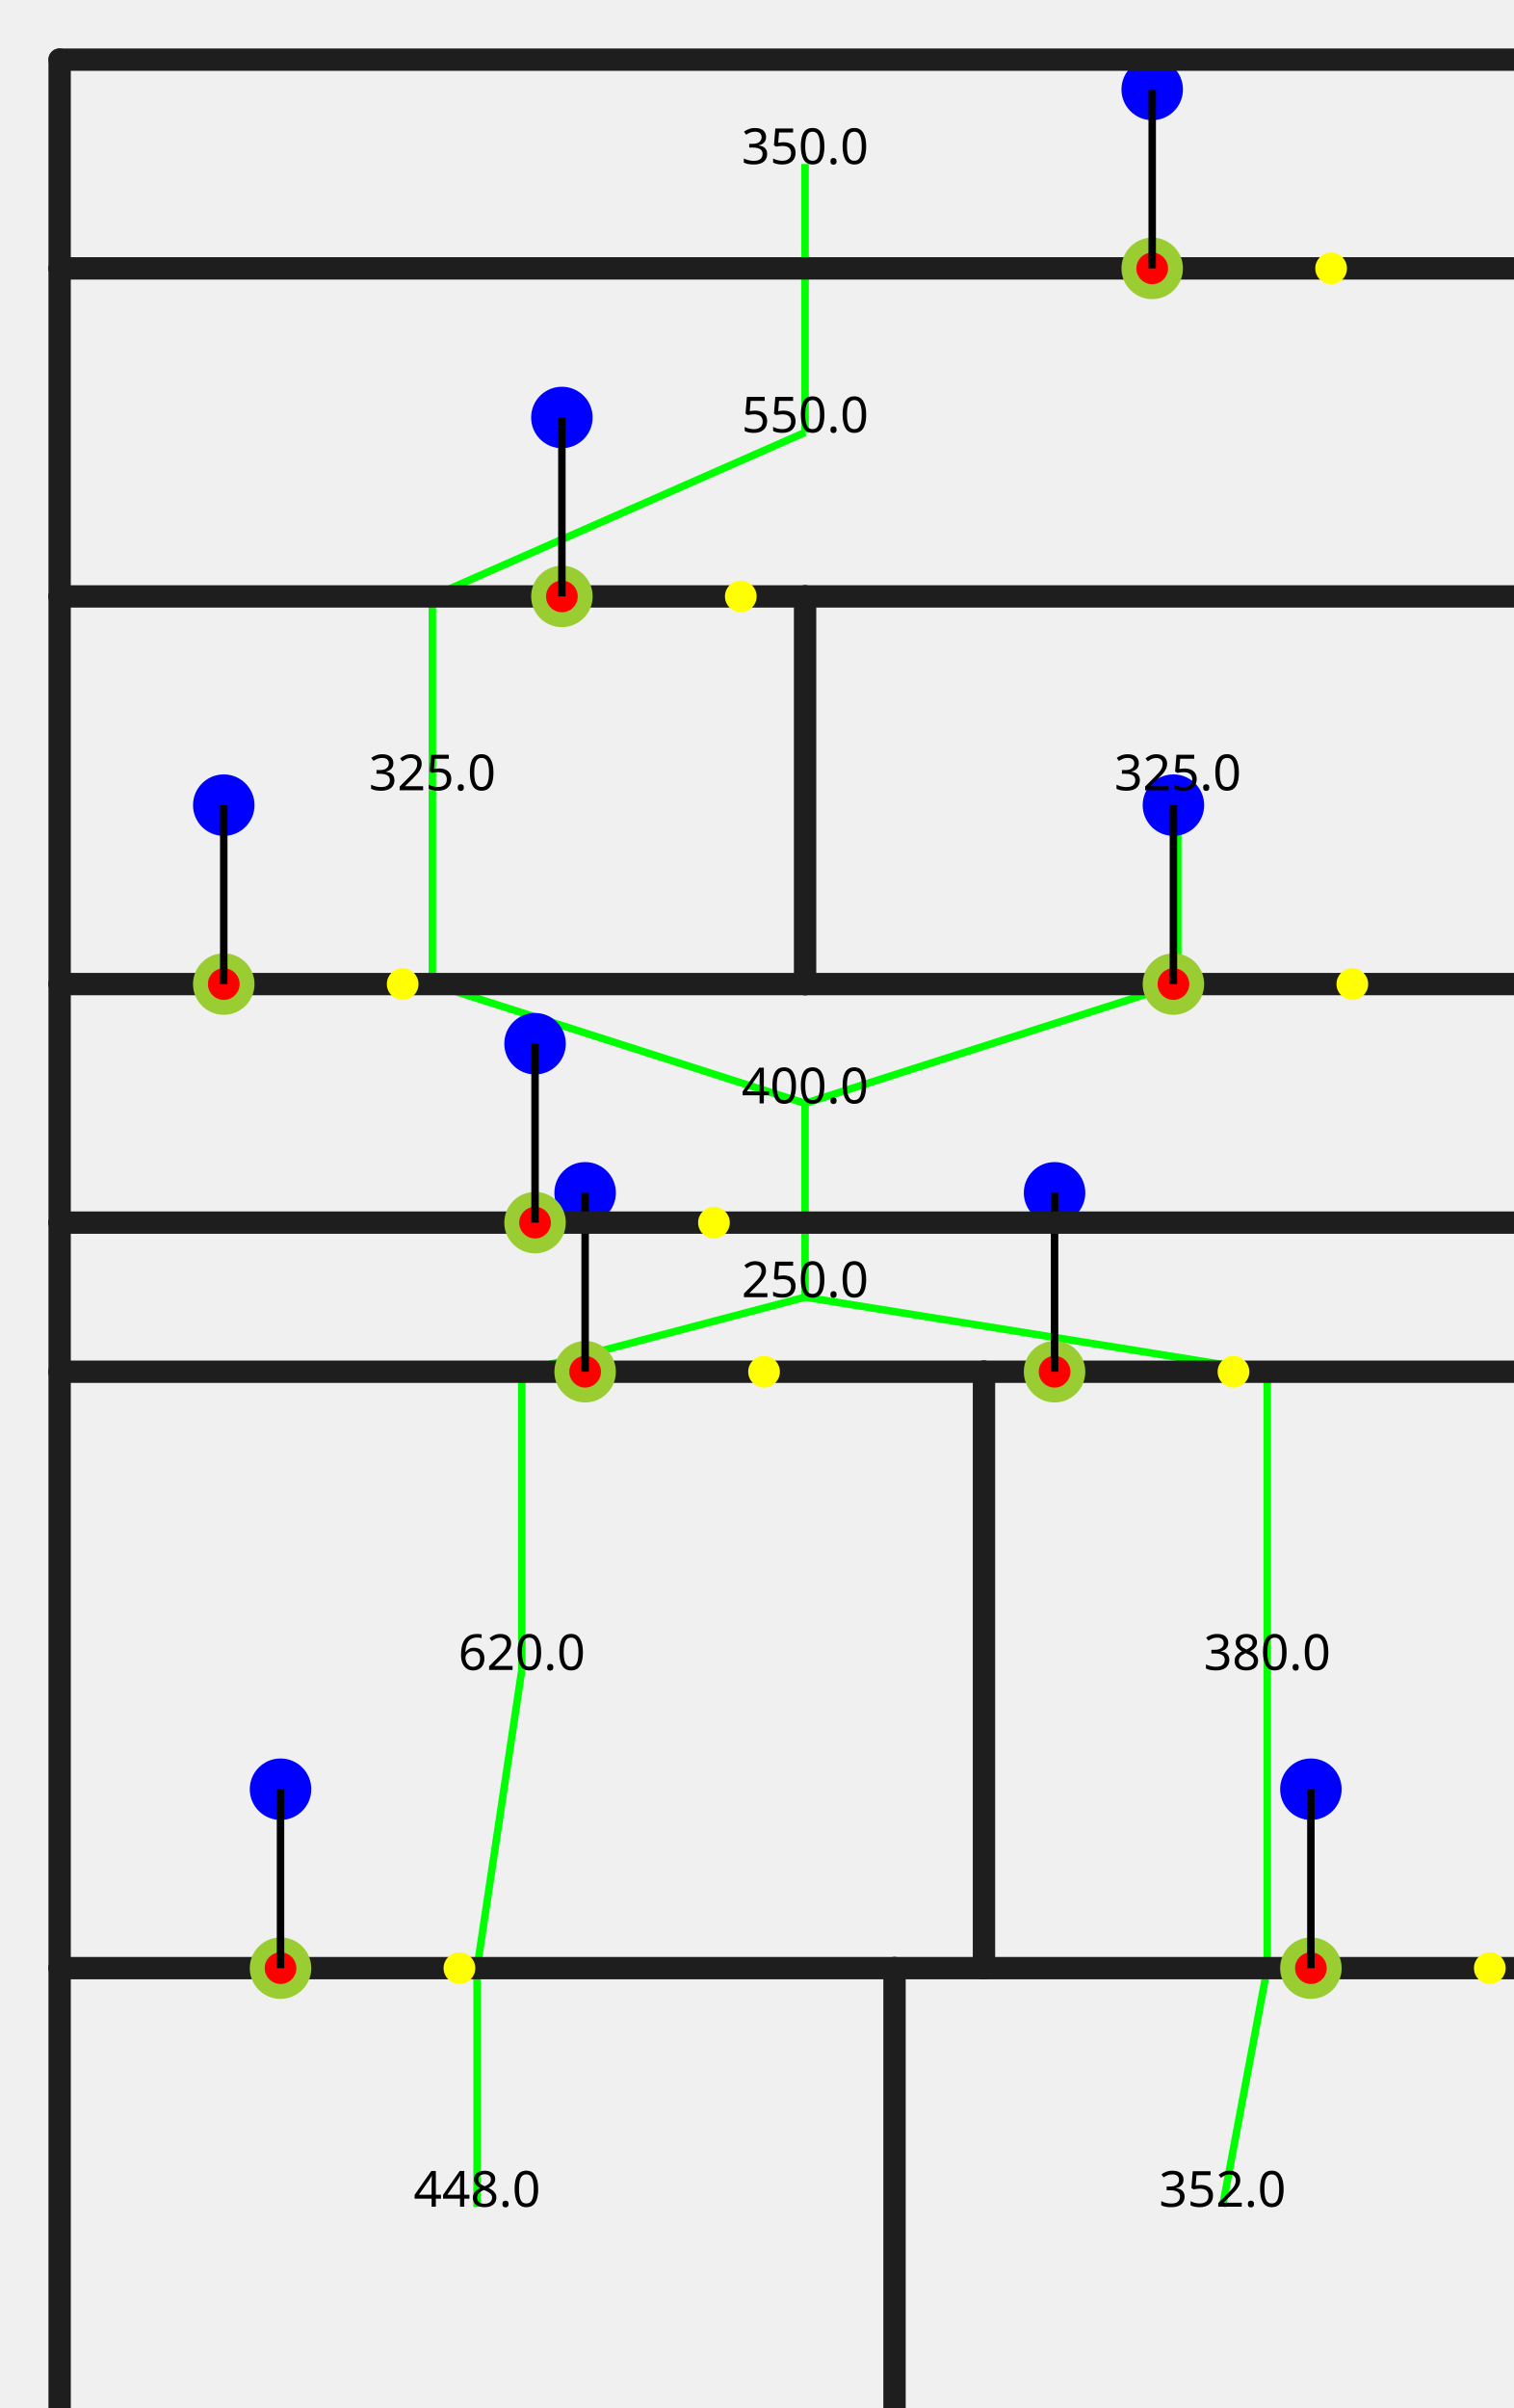
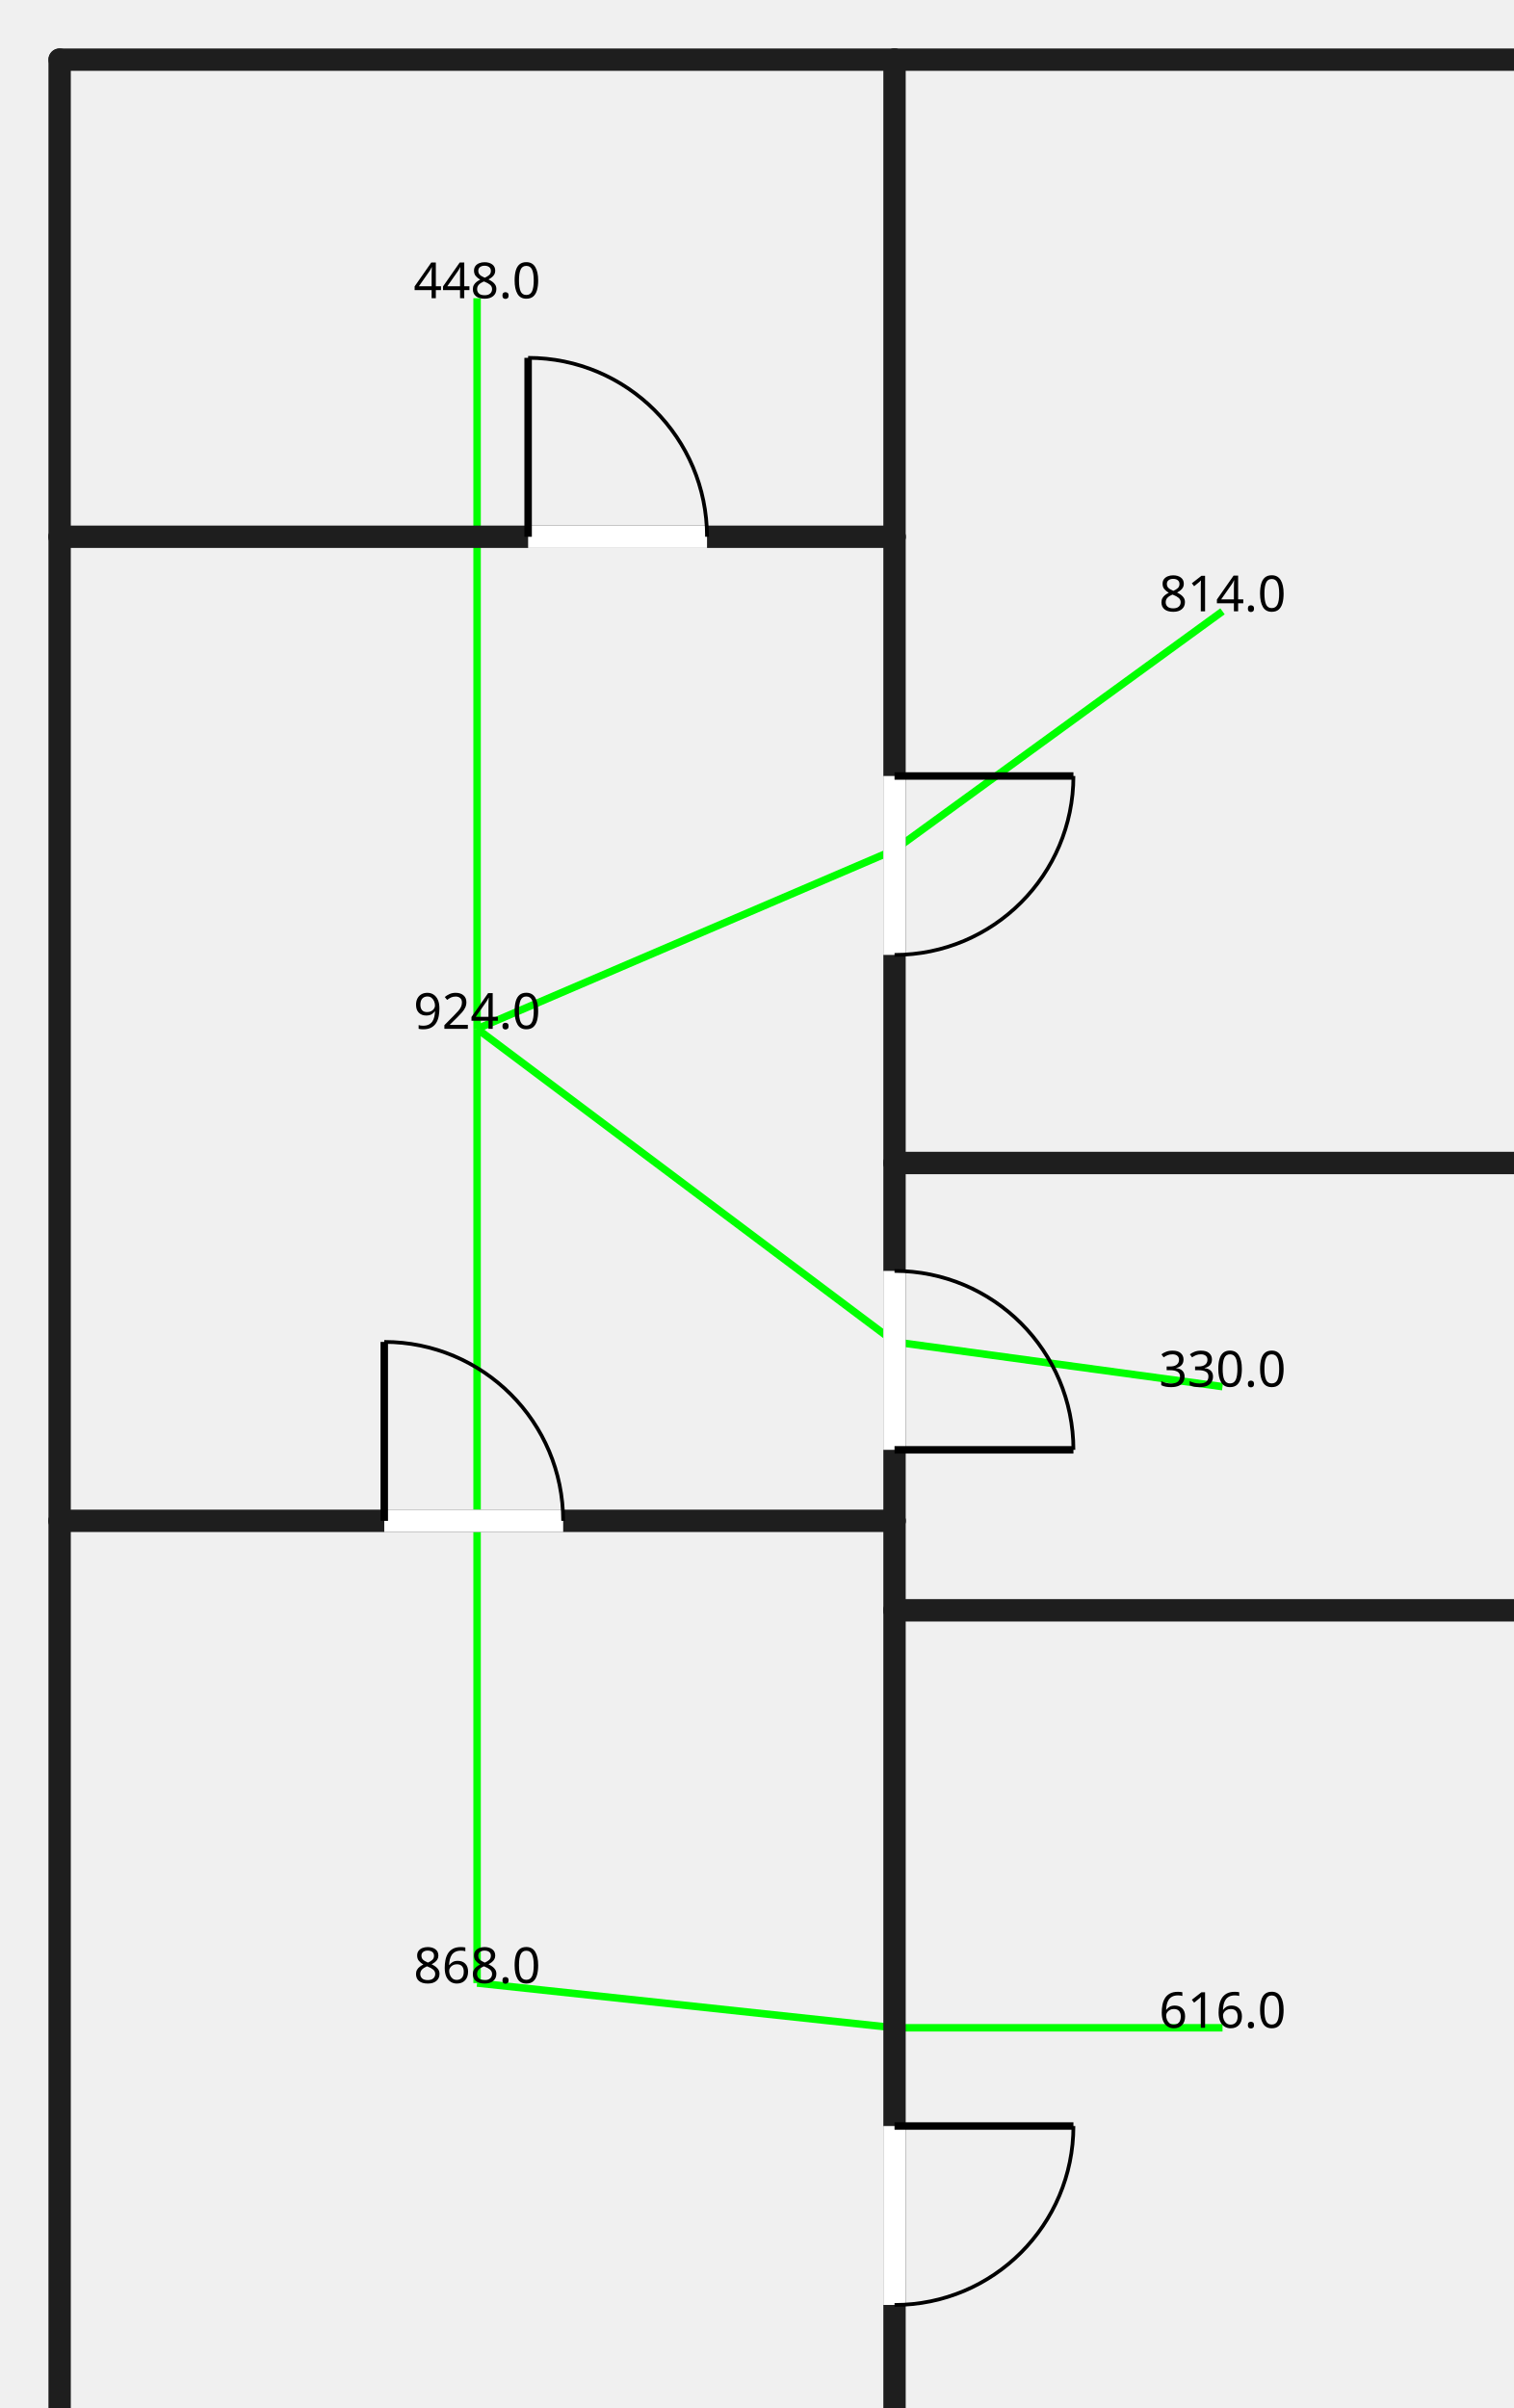
<svg xmlns="http://www.w3.org/2000/svg" baseProfile="full" height="100%" version="1.1" width="100%">
  <defs />
  <g transform="translate(32,32)">
-     <line stroke="rgb(0,255,0)" stroke-width="4" x1="400.0" x2="400.0" y1="664.0" y2="624.0" />
-     <line stroke="rgb(0,255,0)" stroke-width="4" x1="400.0" x2="648.0" y1="664.0" y2="704.0" />
-     <line stroke="rgb(0,255,0)" stroke-width="4" x1="400.0" x2="248.0" y1="664.0" y2="704.0" />
-     <line stroke="rgb(0,255,0)" stroke-width="4" x1="400.0" x2="200.0" y1="560.0" y2="496.0" />
-     <line stroke="rgb(0,255,0)" stroke-width="4" x1="400.0" x2="600.0" y1="560.0" y2="496.0" />
-     <line stroke="rgb(0,255,0)" stroke-width="4" x1="400.0" x2="400.0" y1="560.0" y2="624.0" />
-     <line stroke="rgb(0,255,0)" stroke-width="4" x1="248.0" x2="248.0" y1="864.0" y2="704.0" />
-     <line stroke="rgb(0,255,0)" stroke-width="4" x1="248.0" x2="224.0" y1="864.0" y2="1024.0" />
-     <line stroke="rgb(0,255,0)" stroke-width="4" x1="648.0" x2="648.0" y1="864.0" y2="704.0" />
-     <line stroke="rgb(0,255,0)" stroke-width="4" x1="648.0" x2="648.0" y1="864.0" y2="1024.0" />
-     <line stroke="rgb(0,255,0)" stroke-width="4" x1="400.0" x2="400.0" y1="200.0" y2="112.0" />
-     <line stroke="rgb(0,255,0)" stroke-width="4" x1="400.0" x2="200.0" y1="200.0" y2="288.0" />
-     <line stroke="rgb(0,255,0)" stroke-width="4" x1="400.0" x2="400.0" y1="56.0" y2="112.0" />
-     <line stroke="rgb(0,255,0)" stroke-width="4" x1="224.0" x2="224.0" y1="1152.0" y2="1024.0" />
-     <line stroke="rgb(0,255,0)" stroke-width="4" x1="624.0" x2="648.0" y1="1152.0" y2="1024.0" />
-     <line stroke="rgb(0,255,0)" stroke-width="4" x1="200.0" x2="200.0" y1="392.0" y2="288.0" />
-     <line stroke="rgb(0,255,0)" stroke-width="4" x1="200.0" x2="200.0" y1="392.0" y2="496.0" />
-     <line stroke="rgb(0,255,0)" stroke-width="4" x1="600.0" x2="600.0" y1="392.0" y2="496.0" />
-     <line stroke="rgb(30,30,30)" stroke-linecap="round" stroke-width="12" x1="400.0" x2="0.0" y1="496.0" y2="496.0" />
-     <circle cx="88.073" cy="496.0" fill="yellowgreen" r="16" stroke="yellowgreen" stroke-width="1" />
-     <circle cx="88.073" cy="496.0" fill="red" r="8" stroke="red" stroke-width="1" />
-     <circle cx="184.073" cy="496.0" fill="yellow" r="8" stroke="yellow" stroke-width="1" />
-     <circle cx="88.073" cy="400.0" fill="blue" r="16" stroke="blue" stroke-width="1" />
-     <line stroke="rgb(0,0,0)" stroke-width="4" x1="88.073" x2="88.073" y1="496.0" y2="400.0" />
-     <line stroke="rgb(30,30,30)" stroke-linecap="round" stroke-width="12" x1="800.0" x2="400.0" y1="288.0" y2="288.0" />
-     <line stroke="rgb(30,30,30)" stroke-linecap="round" stroke-width="12" x1="400.0" x2="0.0" y1="288.0" y2="288.0" />
-     <circle cx="269.506" cy="288.0" fill="yellowgreen" r="16" stroke="yellowgreen" stroke-width="1" />
-     <circle cx="269.506" cy="288.0" fill="red" r="8" stroke="red" stroke-width="1" />
-     <circle cx="365.506" cy="288.0" fill="yellow" r="8" stroke="yellow" stroke-width="1" />
-     <circle cx="269.506" cy="192.0" fill="blue" r="16" stroke="blue" stroke-width="1" />
-     <line stroke="rgb(0,0,0)" stroke-width="4" x1="269.506" x2="269.506" y1="288.0" y2="192.0" />
-     <line stroke="rgb(30,30,30)" stroke-linecap="round" stroke-width="12" x1="400.0" x2="400.0" y1="496.0" y2="288.0" />
-     <line stroke="rgb(30,30,30)" stroke-linecap="round" stroke-width="12" x1="800.0" x2="800.0" y1="624.0" y2="704.0" />
-     <line stroke="rgb(30,30,30)" stroke-linecap="round" stroke-width="12" x1="800.0" x2="800" y1="1024.0" y2="1280" />
-     <line stroke="rgb(30,30,30)" stroke-linecap="round" stroke-width="12" x1="800.0" x2="496.0" y1="704.0" y2="704.0" />
-     <circle cx="533.875" cy="704.0" fill="yellowgreen" r="16" stroke="yellowgreen" stroke-width="1" />
-     <circle cx="533.875" cy="704.0" fill="red" r="8" stroke="red" stroke-width="1" />
-     <circle cx="629.875" cy="704.0" fill="yellow" r="8" stroke="yellow" stroke-width="1" />
-     <circle cx="533.875" cy="608.0" fill="blue" r="16" stroke="blue" stroke-width="1" />
-     <line stroke="rgb(0,0,0)" stroke-width="4" x1="533.875" x2="533.875" y1="704.0" y2="608.0" />
-     <line stroke="rgb(30,30,30)" stroke-linecap="round" stroke-width="12" x1="0" x2="0.0" y1="1280" y2="1024.0" />
-     <line stroke="rgb(30,30,30)" stroke-linecap="round" stroke-width="12" x1="496.0" x2="0.0" y1="704.0" y2="704.0" />
-     <circle cx="281.98" cy="704.0" fill="yellowgreen" r="16" stroke="yellowgreen" stroke-width="1" />
-     <circle cx="281.98" cy="704.0" fill="red" r="8" stroke="red" stroke-width="1" />
-     <circle cx="377.98" cy="704.0" fill="yellow" r="8" stroke="yellow" stroke-width="1" />
-     <circle cx="281.98" cy="608.0" fill="blue" r="16" stroke="blue" stroke-width="1" />
-     <line stroke="rgb(0,0,0)" stroke-width="4" x1="281.98" x2="281.98" y1="704.0" y2="608.0" />
+     <line stroke="rgb(0,255,0)" stroke-width="4" x1="224.0" x2="224.0" y1="1032.0" y2="784.0" />
+     <line stroke="rgb(0,255,0)" stroke-width="4" x1="224.0" x2="448.0" y1="1032.0" y2="1056.0" />
+     <line stroke="rgb(0,255,0)" stroke-width="4" x1="624.0" x2="448.0" y1="296.0" y2="424.0" />
+     <line stroke="rgb(0,255,0)" stroke-width="4" x1="224.0" x2="224.0" y1="520.0" y2="256.0" />
+     <line stroke="rgb(0,255,0)" stroke-width="4" x1="224.0" x2="448.0" y1="520.0" y2="424.0" />
+     <line stroke="rgb(0,255,0)" stroke-width="4" x1="224.0" x2="448.0" y1="520.0" y2="688.0" />
+     <line stroke="rgb(0,255,0)" stroke-width="4" x1="224.0" x2="224.0" y1="520.0" y2="784.0" />
+     <line stroke="rgb(0,255,0)" stroke-width="4" x1="224.0" x2="224.0" y1="128.0" y2="256.0" />
+     <line stroke="rgb(0,255,0)" stroke-width="4" x1="624.0" x2="448.0" y1="1056.0" y2="1056.0" />
+     <line stroke="rgb(0,255,0)" stroke-width="4" x1="624.0" x2="448.0" y1="712.0" y2="688.0" />
    <line stroke="rgb(30,30,30)" stroke-linecap="round" stroke-width="12" x1="448.0" x2="0" y1="1280.0" y2="1280" />
-     <line stroke="rgb(30,30,30)" stroke-linecap="round" stroke-width="12" x1="496.0" x2="496.0" y1="1024.0" y2="704.0" />
-     <line stroke="rgb(30,30,30)" stroke-linecap="round" stroke-width="12" x1="496.0" x2="448.0" y1="1024.0" y2="1024.0" />
-     <line stroke="rgb(30,30,30)" stroke-linecap="round" stroke-width="12" x1="800" x2="800.0" y1="0" y2="112.0" />
-     <line stroke="rgb(30,30,30)" stroke-linecap="round" stroke-width="12" x1="448.0" x2="0.0" y1="1024.0" y2="1024.0" />
-     <circle cx="118.528" cy="1024.0" fill="yellowgreen" r="16" stroke="yellowgreen" stroke-width="1" />
-     <circle cx="118.528" cy="1024.0" fill="red" r="8" stroke="red" stroke-width="1" />
-     <circle cx="214.528" cy="1024.0" fill="yellow" r="8" stroke="yellow" stroke-width="1" />
-     <circle cx="118.528" cy="928.0" fill="blue" r="16" stroke="blue" stroke-width="1" />
-     <line stroke="rgb(0,0,0)" stroke-width="4" x1="118.528" x2="118.528" y1="1024.0" y2="928.0" />
-     <line stroke="rgb(30,30,30)" stroke-linecap="round" stroke-width="12" x1="800.0" x2="800.0" y1="288.0" y2="496.0" />
-     <line stroke="rgb(30,30,30)" stroke-linecap="round" stroke-width="12" x1="800.0" x2="0.0" y1="624.0" y2="624.0" />
-     <circle cx="255.106" cy="624.0" fill="yellowgreen" r="16" stroke="yellowgreen" stroke-width="1" />
-     <circle cx="255.106" cy="624.0" fill="red" r="8" stroke="red" stroke-width="1" />
-     <circle cx="351.106" cy="624.0" fill="yellow" r="8" stroke="yellow" stroke-width="1" />
-     <circle cx="255.106" cy="528.0" fill="blue" r="16" stroke="blue" stroke-width="1" />
-     <line stroke="rgb(0,0,0)" stroke-width="4" x1="255.106" x2="255.106" y1="624.0" y2="528.0" />
-     <line stroke="rgb(30,30,30)" stroke-linecap="round" stroke-width="12" x1="800.0" x2="800.0" y1="704.0" y2="1024.0" />
-     <line stroke="rgb(30,30,30)" stroke-linecap="round" stroke-width="12" x1="448.0" x2="448.0" y1="1280.0" y2="1024.0" />
-     <line stroke="rgb(30,30,30)" stroke-linecap="round" stroke-width="12" x1="0.0" x2="0.0" y1="1024.0" y2="704.0" />
-     <line stroke="rgb(30,30,30)" stroke-linecap="round" stroke-width="12" x1="0.0" x2="0.0" y1="704.0" y2="624.0" />
-     <line stroke="rgb(30,30,30)" stroke-linecap="round" stroke-width="12" x1="800.0" x2="400.0" y1="496.0" y2="496.0" />
-     <circle cx="597.657" cy="496.0" fill="yellowgreen" r="16" stroke="yellowgreen" stroke-width="1" />
-     <circle cx="597.657" cy="496.0" fill="red" r="8" stroke="red" stroke-width="1" />
-     <circle cx="693.657" cy="496.0" fill="yellow" r="8" stroke="yellow" stroke-width="1" />
-     <circle cx="597.657" cy="400.0" fill="blue" r="16" stroke="blue" stroke-width="1" />
-     <line stroke="rgb(0,0,0)" stroke-width="4" x1="597.657" x2="597.657" y1="496.0" y2="400.0" />
-     <line stroke="rgb(30,30,30)" stroke-linecap="round" stroke-width="12" x1="800.0" x2="800.0" y1="112.0" y2="288.0" />
-     <line stroke="rgb(30,30,30)" stroke-linecap="round" stroke-width="12" x1="0.0" x2="0.0" y1="288.0" y2="112.0" />
-     <line stroke="rgb(30,30,30)" stroke-linecap="round" stroke-width="12" x1="0.0" x2="0" y1="112.0" y2="0" />
-     <line stroke="rgb(30,30,30)" stroke-linecap="round" stroke-width="12" x1="800.0" x2="800.0" y1="496.0" y2="624.0" />
-     <line stroke="rgb(30,30,30)" stroke-linecap="round" stroke-width="12" x1="800.0" x2="496.0" y1="1024.0" y2="1024.0" />
-     <circle cx="671.419" cy="1024.0" fill="yellowgreen" r="16" stroke="yellowgreen" stroke-width="1" />
-     <circle cx="671.419" cy="1024.0" fill="red" r="8" stroke="red" stroke-width="1" />
-     <circle cx="767.419" cy="1024.0" fill="yellow" r="8" stroke="yellow" stroke-width="1" />
-     <circle cx="671.419" cy="928.0" fill="blue" r="16" stroke="blue" stroke-width="1" />
-     <line stroke="rgb(0,0,0)" stroke-width="4" x1="671.419" x2="671.419" y1="1024.0" y2="928.0" />
-     <line stroke="rgb(30,30,30)" stroke-linecap="round" stroke-width="12" x1="800.0" x2="0.0" y1="112.0" y2="112.0" />
-     <circle cx="586.271" cy="112.0" fill="yellowgreen" r="16" stroke="yellowgreen" stroke-width="1" />
-     <circle cx="586.271" cy="112.0" fill="red" r="8" stroke="red" stroke-width="1" />
-     <circle cx="682.271" cy="112.0" fill="yellow" r="8" stroke="yellow" stroke-width="1" />
-     <circle cx="586.271" cy="16.0" fill="blue" r="16" stroke="blue" stroke-width="1" />
-     <line stroke="rgb(0,0,0)" stroke-width="4" x1="586.271" x2="586.271" y1="112.0" y2="16.0" />
-     <line stroke="rgb(30,30,30)" stroke-linecap="round" stroke-width="12" x1="0.0" x2="0.0" y1="624.0" y2="496.0" />
-     <line stroke="rgb(30,30,30)" stroke-linecap="round" stroke-width="12" x1="0.0" x2="0.0" y1="496.0" y2="288.0" />
+     <line stroke="rgb(30,30,30)" stroke-linecap="round" stroke-width="12" x1="448.0" x2="448.0" y1="256.0" y2="0.0" />
+     <line stroke="rgb(30,30,30)" stroke-linecap="round" stroke-width="12" x1="448.0" x2="0.0" y1="784.0" y2="784.0" />
+     <line stroke="white" stroke-width="12" x1="174.197" x2="270.198" y1="784.0" y2="784.0" />
+     <line stroke="rgb(0,0,0)" stroke-width="4" x1="174.197" x2="174.197" y1="784.0" y2="688.0" />
+     <path d="M270.198 784.0 A 96 96 -1 0,0 174.197 688.0" fill="none" stroke="black" stroke-width="2" />
+     <line stroke="rgb(30,30,30)" stroke-linecap="round" stroke-width="12" x1="0" x2="448.0" y1="0" y2="0.0" />
+     <line stroke="rgb(30,30,30)" stroke-linecap="round" stroke-width="12" x1="0.0" x2="0.0" y1="784.0" y2="256.0" />
+     <line stroke="rgb(30,30,30)" stroke-linecap="round" stroke-width="12" x1="448.0" x2="800" y1="0.0" y2="0" />
+     <line stroke="rgb(30,30,30)" stroke-linecap="round" stroke-width="12" x1="448.0" x2="448.0" y1="1280.0" y2="832.0" />
+     <line stroke="white" stroke-width="12" x1="448" x2="448" y1="1108.708" y2="1204.708" />
+     <line stroke="rgb(0,0,0)" stroke-width="4" x1="448" x2="544.0" y1="1108.708" y2="1108.708" />
+     <path d="M448 1204.708 A 96 96 -1 0,0 544.0 1108.708" fill="none" stroke="black" stroke-width="2" />
+     <line stroke="rgb(30,30,30)" stroke-linecap="round" stroke-width="12" x1="0.0" x2="0" y1="256.0" y2="0" />
+     <line stroke="rgb(30,30,30)" stroke-linecap="round" stroke-width="12" x1="800.0" x2="800" y1="832.0" y2="1280" />
+     <line stroke="rgb(30,30,30)" stroke-linecap="round" stroke-width="12" x1="448.0" x2="448.0" y1="832.0" y2="784.0" />
+     <line stroke="rgb(30,30,30)" stroke-linecap="round" stroke-width="12" x1="800.0" x2="800.0" y1="592.0" y2="832.0" />
+     <line stroke="rgb(30,30,30)" stroke-linecap="round" stroke-width="12" x1="448.0" x2="0.0" y1="256.0" y2="256.0" />
+     <line stroke="white" stroke-width="12" x1="251.388" x2="347.388" y1="256.0" y2="256.0" />
+     <line stroke="rgb(0,0,0)" stroke-width="4" x1="251.388" x2="251.388" y1="256.0" y2="160.0" />
+     <path d="M347.388 256.0 A 96 96 -1 0,0 251.388 160.0" fill="none" stroke="black" stroke-width="2" />
    <line stroke="rgb(30,30,30)" stroke-linecap="round" stroke-width="12" x1="800" x2="448.0" y1="1280" y2="1280.0" />
-     <line stroke="rgb(30,30,30)" stroke-linecap="round" stroke-width="12" x1="0" x2="800" y1="0" y2="0" />
-     <text style="font-family: sans-serif; font-size: 20pt" text-anchor="middle" x="400.0" y="664.0">250.0</text>
-     <text style="font-family: sans-serif; font-size: 20pt" text-anchor="middle" x="400.0" y="560.0">400.0</text>
-     <text style="font-family: sans-serif; font-size: 20pt" text-anchor="middle" x="248.0" y="864.0">620.0</text>
-     <text style="font-family: sans-serif; font-size: 20pt" text-anchor="middle" x="648.0" y="864.0">380.0</text>
-     <text style="font-family: sans-serif; font-size: 20pt" text-anchor="middle" x="400.0" y="200.0">550.0</text>
-     <text style="font-family: sans-serif; font-size: 20pt" text-anchor="middle" x="400.0" y="56.0">350.0</text>
-     <text style="font-family: sans-serif; font-size: 20pt" text-anchor="middle" x="224.0" y="1152.0">448.0</text>
-     <text style="font-family: sans-serif; font-size: 20pt" text-anchor="middle" x="624.0" y="1152.0">352.0</text>
-     <text style="font-family: sans-serif; font-size: 20pt" text-anchor="middle" x="200.0" y="392.0">325.0</text>
-     <text style="font-family: sans-serif; font-size: 20pt" text-anchor="middle" x="600.0" y="392.0">325.0</text>
+     <line stroke="rgb(30,30,30)" stroke-linecap="round" stroke-width="12" x1="800.0" x2="448.0" y1="832.0" y2="832.0" />
+     <line stroke="rgb(30,30,30)" stroke-linecap="round" stroke-width="12" x1="800" x2="800.0" y1="0" y2="592.0" />
+     <line stroke="rgb(30,30,30)" stroke-linecap="round" stroke-width="12" x1="448.0" x2="448.0" y1="784.0" y2="592.0" />
+     <line stroke="white" stroke-width="12" x1="448.0" x2="448.0" y1="745.9" y2="649.9" />
+     <line stroke="rgb(0,0,0)" stroke-width="4" x1="448.0" x2="544.0" y1="745.9" y2="745.9" />
+     <path d="M448.0 649.9 A 96 96 -1 0,1 544.0 745.9" fill="none" stroke="black" stroke-width="2" />
+     <line stroke="rgb(30,30,30)" stroke-linecap="round" stroke-width="12" x1="448.0" x2="448.0" y1="592.0" y2="256.0" />
+     <line stroke="white" stroke-width="12" x1="448.0" x2="448.0" y1="384.353" y2="480.353" />
+     <line stroke="rgb(0,0,0)" stroke-width="4" x1="448.0" x2="544.0" y1="384.353" y2="384.353" />
+     <path d="M448.0 480.353 A 96 96 -1 0,0 544.0 384.353" fill="none" stroke="black" stroke-width="2" />
+     <line stroke="rgb(30,30,30)" stroke-linecap="round" stroke-width="12" x1="800.0" x2="448.0" y1="592.0" y2="592.0" />
+     <line stroke="rgb(30,30,30)" stroke-linecap="round" stroke-width="12" x1="0" x2="0.0" y1="1280" y2="784.0" />
+     <text style="font-family: sans-serif; font-size: 20pt" text-anchor="middle" x="224.0" y="1032.0">868.0</text>
+     <text style="font-family: sans-serif; font-size: 20pt" text-anchor="middle" x="624.0" y="296.0">814.0</text>
+     <text style="font-family: sans-serif; font-size: 20pt" text-anchor="middle" x="224.0" y="520.0">924.0</text>
+     <text style="font-family: sans-serif; font-size: 20pt" text-anchor="middle" x="224.0" y="128.0">448.0</text>
+     <text style="font-family: sans-serif; font-size: 20pt" text-anchor="middle" x="624.0" y="1056.0">616.0</text>
+     <text style="font-family: sans-serif; font-size: 20pt" text-anchor="middle" x="624.0" y="712.0">330.0</text>
  </g>
</svg>
